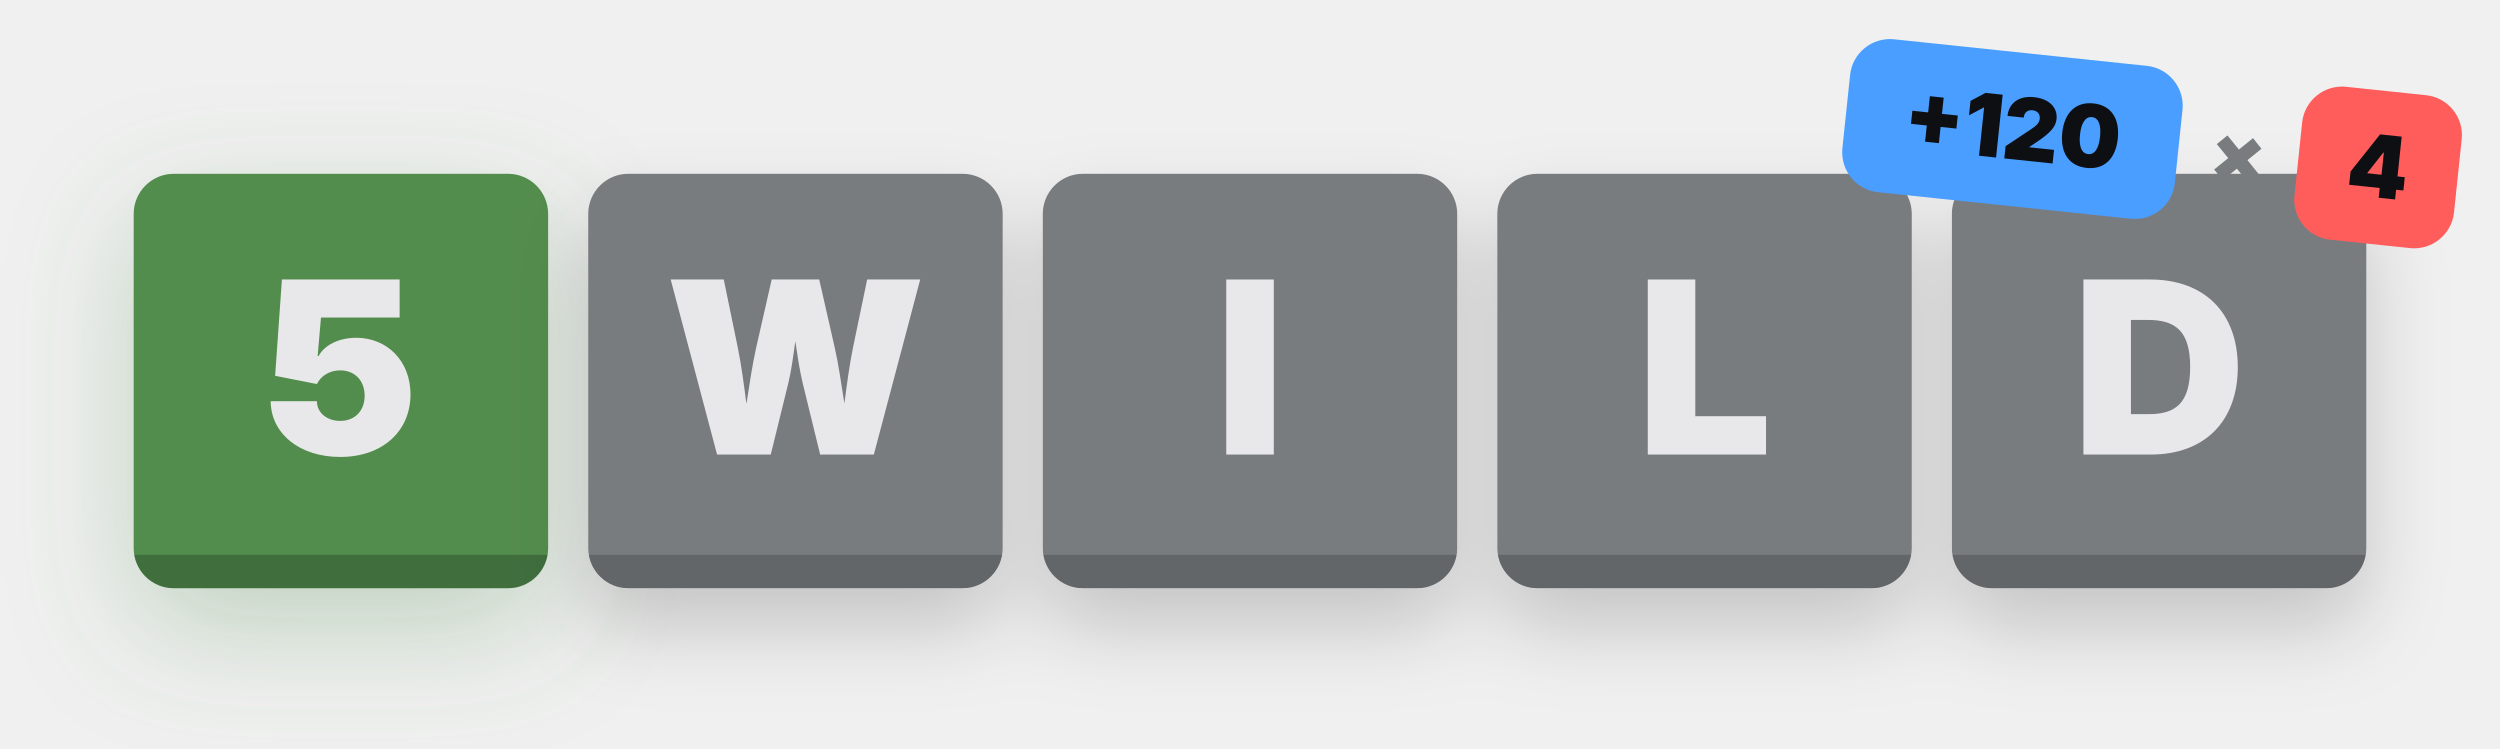
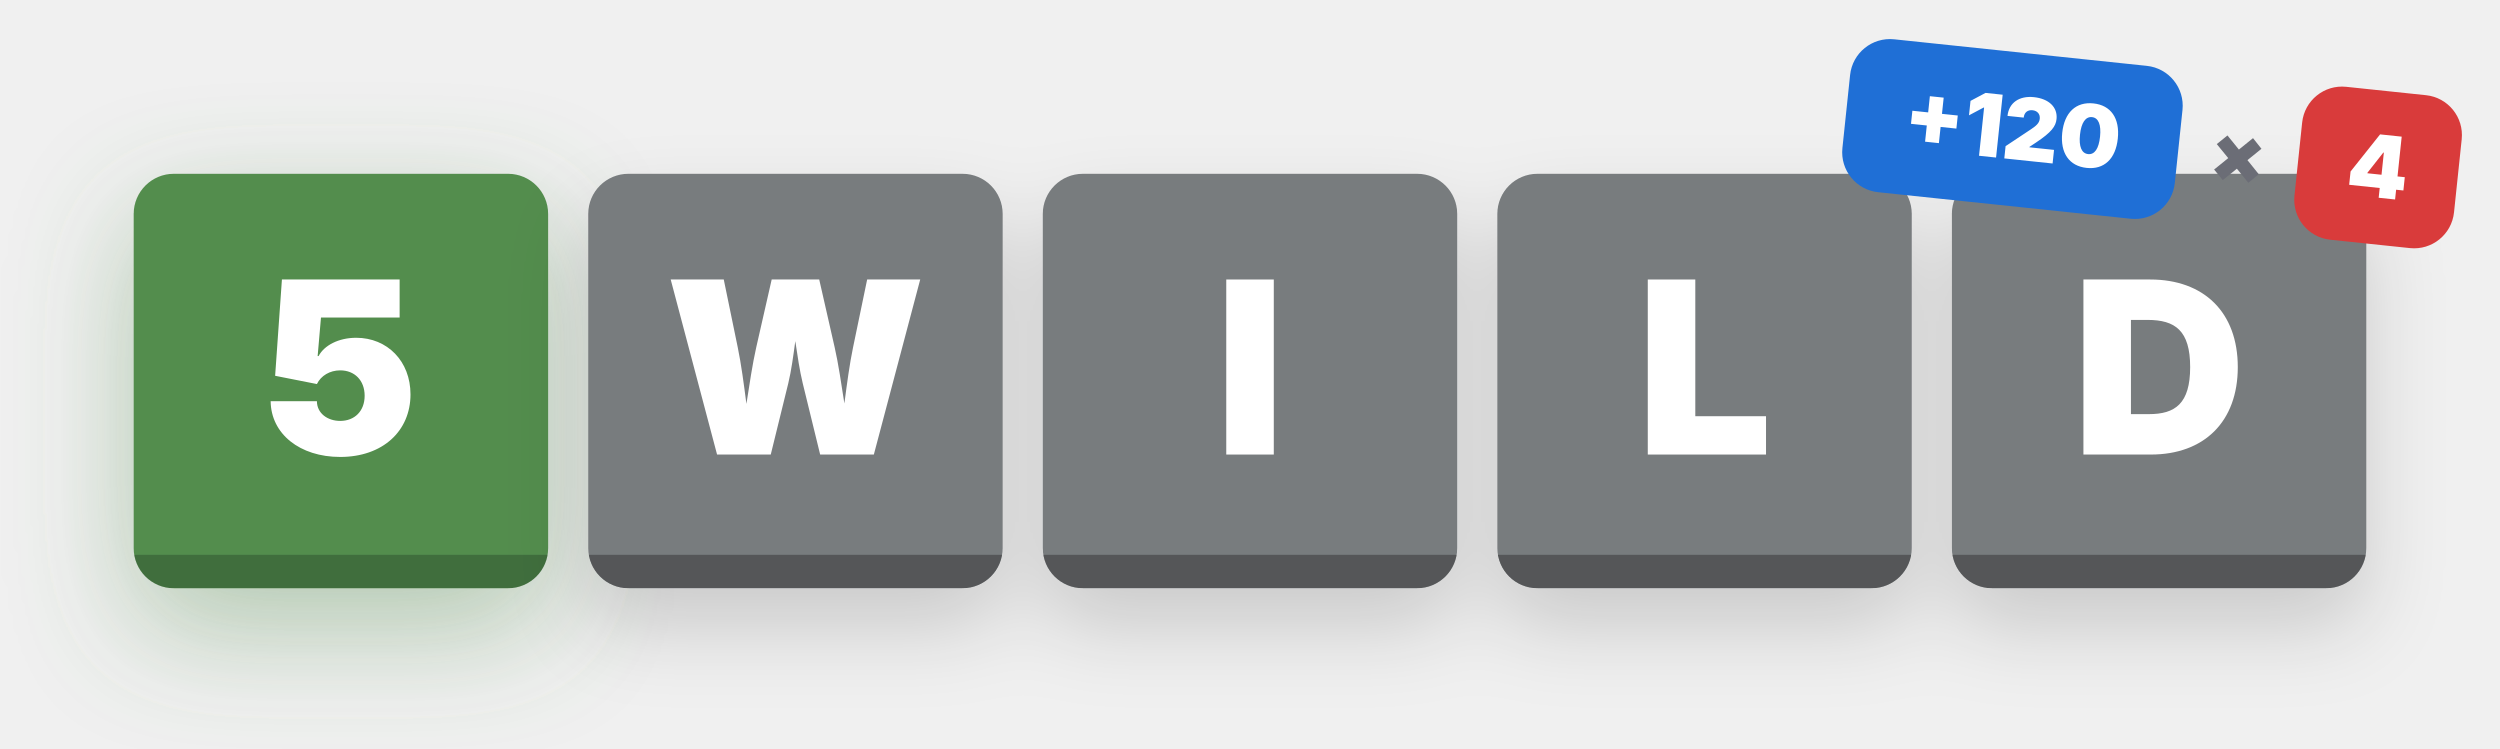
<svg xmlns="http://www.w3.org/2000/svg" width="374" height="112" viewBox="0 0 374 112" role="img" aria-label="5 Wild">
  <defs>
    <clipPath id="t0">
      <rect x="20" y="26" width="62" height="62" rx="6" />
    </clipPath>
    <clipPath id="t1">
      <rect x="88" y="26" width="62" height="62" rx="6" />
    </clipPath>
    <clipPath id="t2">
      <rect x="156" y="26" width="62" height="62" rx="6" />
    </clipPath>
    <clipPath id="t3">
      <rect x="224" y="26" width="62" height="62" rx="6" />
    </clipPath>
    <clipPath id="t4">
      <rect x="292" y="26" width="62" height="62" rx="6" />
    </clipPath>
    <filter id="drop" x="-40%" y="-40%" width="180%" height="200%">
-       <feDropShadow dx="0" dy="6" stdDeviation="6" flood-color="#000" flood-opacity="0.18" />
+       <feDropShadow dx="0" dy="6" stdDeviation="6" flood-color="#000" flood-opacity="0.16" />
    </filter>
    <filter id="glow" x="-50%" y="-50%" width="200%" height="220%">
-       <feDropShadow dx="0" dy="6" stdDeviation="9" flood-color="#538d4e" flood-opacity="0.3" />
+       <feDropShadow dx="0" dy="6" stdDeviation="9" flood-color="#538d4e" flood-opacity="0.4" />
    </filter>
  </defs>
  <g filter="url(#glow)">
    <g clip-path="url(#t0)">
      <rect x="20" y="26" width="62" height="62" fill="#538d4e" />
      <rect x="20" y="83" width="62" height="5" fill="#000" opacity="0.22" />
    </g>
  </g>
  <g filter="url(#drop)">
    <g clip-path="url(#t1)">
      <rect x="88" y="26" width="62" height="62" fill="#787c7e" />
-       <rect x="88" y="83" width="62" height="5" fill="#000" opacity="0.18" />
+       <rect x="88" y="83" width="62" height="5" fill="#000" opacity="0.3" />
    </g>
    <g clip-path="url(#t2)">
      <rect x="156" y="26" width="62" height="62" fill="#787c7e" />
-       <rect x="156" y="83" width="62" height="5" fill="#000" opacity="0.18" />
+       <rect x="156" y="83" width="62" height="5" fill="#000" opacity="0.3" />
    </g>
    <g clip-path="url(#t3)">
      <rect x="224" y="26" width="62" height="62" fill="#787c7e" />
-       <rect x="224" y="83" width="62" height="5" fill="#000" opacity="0.18" />
+       <rect x="224" y="83" width="62" height="5" fill="#000" opacity="0.3" />
    </g>
    <g clip-path="url(#t4)">
      <rect x="292" y="26" width="62" height="62" fill="#787c7e" />
-       <rect x="292" y="83" width="62" height="5" fill="#000" opacity="0.18" />
+       <rect x="292" y="83" width="62" height="5" fill="#000" opacity="0.3" />
    </g>
  </g>
-   <g fill="#e8e8ea" font-family="system-ui, -apple-system, 'Segoe UI', sans-serif" font-size="36" font-weight="900" text-anchor="middle">
+   <g fill="#ffffff" font-family="system-ui, -apple-system, 'Segoe UI', sans-serif" font-size="36" font-weight="900" text-anchor="middle">
    <text x="51" y="68">5</text>
    <text x="119" y="68">W</text>
    <text x="187" y="68">I</text>
    <text x="255" y="68">L</text>
    <text x="323" y="68">D</text>
  </g>
  <g transform="rotate(6 322 21)" font-family="system-ui, -apple-system, 'Segoe UI', sans-serif" font-weight="900" text-anchor="middle">
-     <rect x="276" y="10" width="50" height="23" rx="6" fill="#4a9eff" />
-     <text x="301" y="26" font-size="13" fill="#0e0f13">+120</text>
-     <text x="335" y="26" font-size="12" fill="#787c7e">×</text>
-     <rect x="344" y="10" width="24" height="23" rx="6" fill="#ff5c5c" />
-     <text x="356" y="26" font-size="13" fill="#0e0f13">4</text>
+     <rect x="276" y="10" width="50" height="23" rx="6" fill="#1f6fd6" />
+     <text x="301" y="26" font-size="13" fill="#ffffff">+120</text>
+     <text x="335" y="26" font-size="12" fill="#6b6d76">×</text>
+     <rect x="344" y="10" width="24" height="23" rx="6" fill="#d93b3b" />
+     <text x="356" y="26" font-size="13" fill="#ffffff">4</text>
  </g>
</svg>
